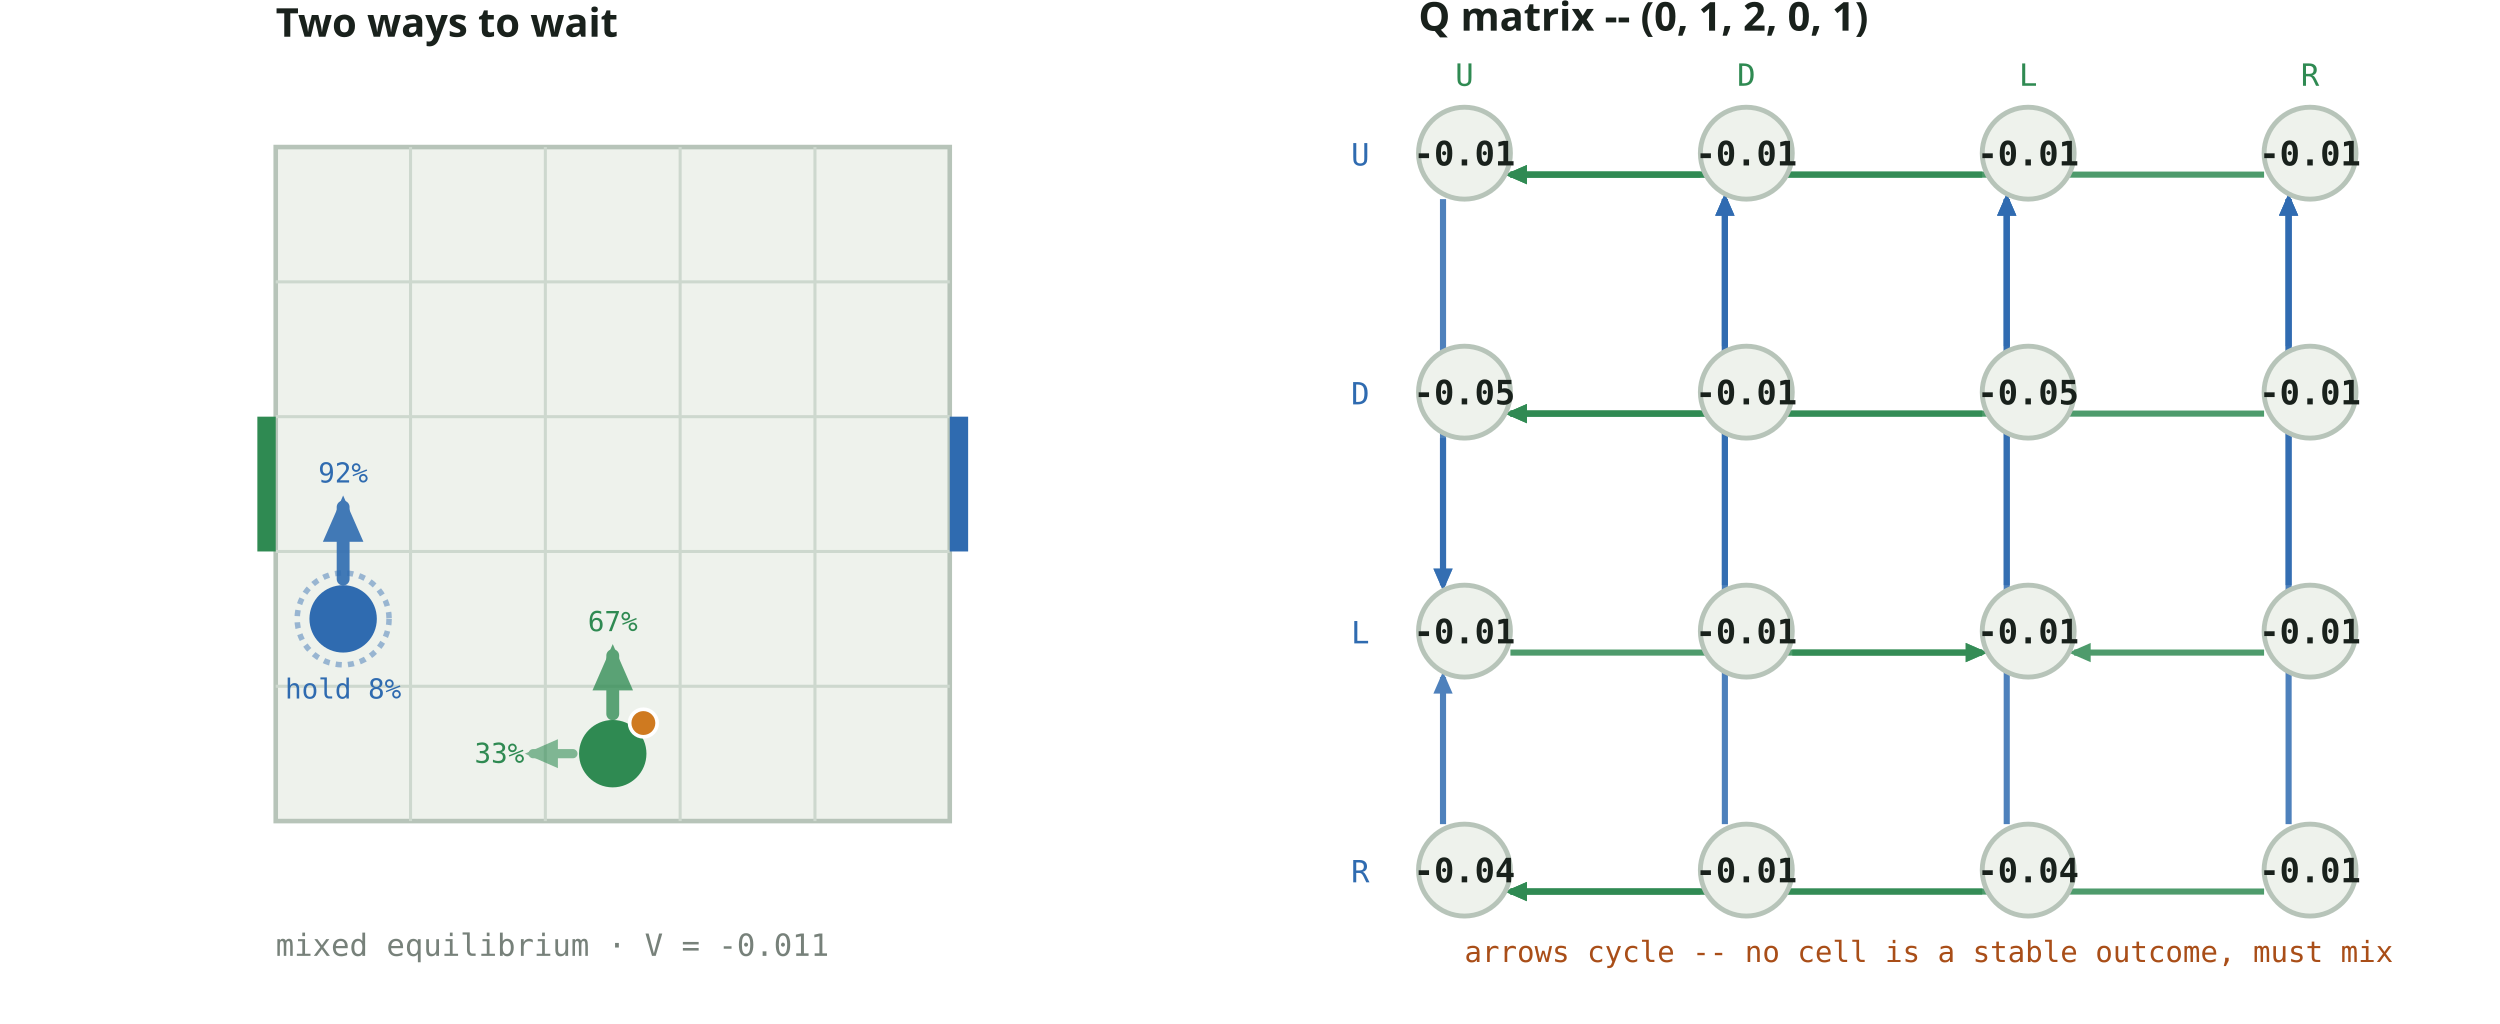
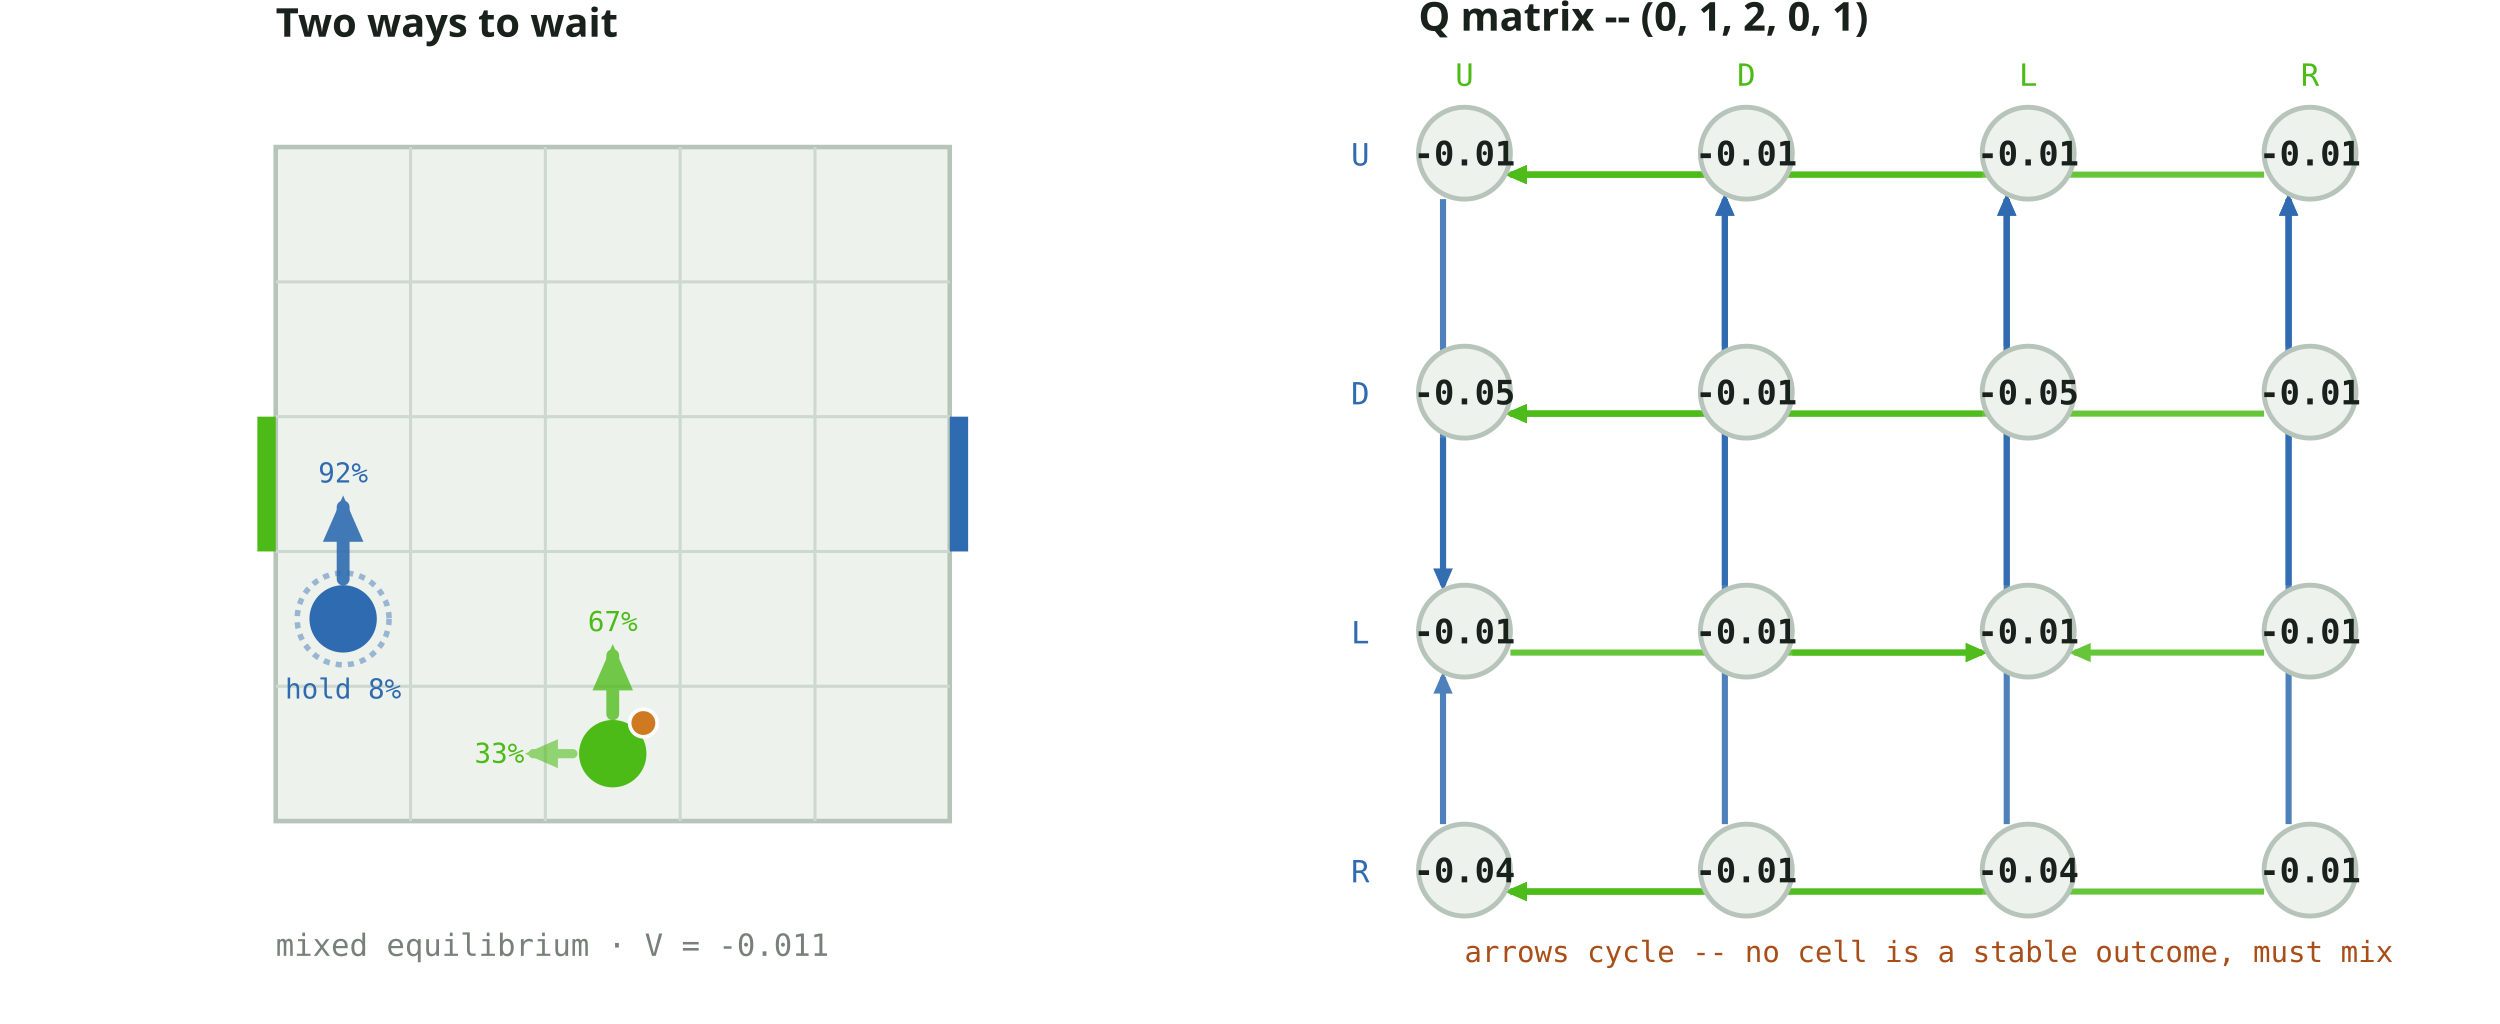
<svg xmlns="http://www.w3.org/2000/svg" viewBox="0 0 816 334" role="img" aria-label="panel">
  <g transform="translate(60.0 18.0)">
    <clipPath id="pnl0">
      <rect x="-16.0" y="-16.0" width="312.0" height="330.0" />
    </clipPath>
    <g clip-path="url(#pnl0)">
      <defs>
        <marker id="ah-2f6bb0" viewBox="0 0 8 8" refX="6" refY="4" markerWidth="3.6" markerHeight="3.6" orient="auto">
          <path d="M0 0.5 L8 4 L0 7.5 z" fill="var(--p0, #2f6bb0)" />
        </marker>
        <marker id="ah-2f8a52" viewBox="0 0 8 8" refX="6" refY="4" markerWidth="3.6" markerHeight="3.6" orient="auto">
-           <path d="M0 0.5 L8 4 L0 7.5 z" fill="var(--p1, #2f8a52)" />
+           <path d="M0 0.5 L8 4 L0 7.5 z" fill="var(--p1, #4CBB17)" />
        </marker>
      </defs>
      <rect x="30" y="30" width="220" height="220" fill="var(--tint, #eef2ec)" stroke="var(--rule-strong, #b7c4b9)" stroke-width="1.5" />
      <line x1="74" y1="30" x2="74" y2="250" stroke="var(--rule, #cdd8ce)" stroke-width="1" />
      <line x1="118" y1="30" x2="118" y2="250" stroke="var(--rule, #cdd8ce)" stroke-width="1" />
      <line x1="162" y1="30" x2="162" y2="250" stroke="var(--rule, #cdd8ce)" stroke-width="1" />
      <line x1="206" y1="30" x2="206" y2="250" stroke="var(--rule, #cdd8ce)" stroke-width="1" />
      <line x1="30" y1="74" x2="250" y2="74" stroke="var(--rule, #cdd8ce)" stroke-width="1" />
      <line x1="30" y1="118" x2="250" y2="118" stroke="var(--rule, #cdd8ce)" stroke-width="1" />
      <line x1="30" y1="162" x2="250" y2="162" stroke="var(--rule, #cdd8ce)" stroke-width="1" />
      <line x1="30" y1="206" x2="250" y2="206" stroke="var(--rule, #cdd8ce)" stroke-width="1" />
-       <rect x="24" y="118" width="6" height="44" fill="var(--p1, #2f8a52)" />
+       <rect x="24" y="118" width="6" height="44" fill="var(--p1, #4CBB17)" />
      <rect x="250" y="118" width="6" height="44" fill="var(--p0, #2f6bb0)" />
      <circle cx="52.0" cy="184.0" r="11" fill="var(--p0, #2f6bb0)" />
-       <circle cx="140.0" cy="228.0" r="11" fill="var(--p1, #2f8a52)" />
+       <circle cx="140.0" cy="228.0" r="11" fill="var(--p1, #4CBB17)" />
      <circle cx="150.0" cy="218.0" r="4.5" fill="var(--ball, #cf7a20)" stroke="var(--paper, #ffffff)" stroke-width="1.2" />
      <circle cx="52.0" cy="184.0" r="15" fill="none" stroke="var(--p0, #2f6bb0)" stroke-width="1.8" stroke-dasharray="2 2" opacity="0.45" />
      <text x="52.0" y="210.0" text-anchor="middle" font-family="ui-monospace,monospace" font-size="9" fill="var(--p0, #2f6bb0)">hold 8%</text>
      <line x1="52.0" y1="171.0" x2="52.0" y2="147.5" stroke="var(--p0, #2f6bb0)" stroke-width="4.2" stroke-linecap="round" opacity="0.90" marker-end="url(#ah-2f6bb0)" />
      <text x="52.0" y="139.5" text-anchor="middle" font-family="ui-monospace,monospace" font-size="9" fill="var(--p0, #2f6bb0)">92%</text>
-       <line x1="140.0" y1="215.0" x2="140.0" y2="196.0" stroke="var(--p1, #2f8a52)" stroke-width="4.2" stroke-linecap="round" opacity="0.77" marker-end="url(#ah-2f8a52)" />
-       <text x="140.0" y="188.0" text-anchor="middle" font-family="ui-monospace,monospace" font-size="9" fill="var(--p1, #2f8a52)">67%</text>
-       <line x1="127.0" y1="228.0" x2="114.0" y2="228.0" stroke="var(--p1, #2f8a52)" stroke-width="3.0" stroke-linecap="round" opacity="0.58" marker-end="url(#ah-2f8a52)" />
-       <text x="103.0" y="231.0" text-anchor="middle" font-family="ui-monospace,monospace" font-size="9" fill="var(--p1, #2f8a52)">33%</text>
+       <line x1="140.0" y1="215.0" x2="140.0" y2="196.0" stroke="var(--p1, #4CBB17)" stroke-width="4.2" stroke-linecap="round" opacity="0.77" marker-end="url(#ah-2f8a52)" />
+       <text x="140.0" y="188.0" text-anchor="middle" font-family="ui-monospace,monospace" font-size="9" fill="var(--p1, #4CBB17)">67%</text>
+       <line x1="127.0" y1="228.0" x2="114.0" y2="228.0" stroke="var(--p1, #4CBB17)" stroke-width="3.0" stroke-linecap="round" opacity="0.58" marker-end="url(#ah-2f8a52)" />
+       <text x="103.0" y="231.0" text-anchor="middle" font-family="ui-monospace,monospace" font-size="9" fill="var(--p1, #4CBB17)">33%</text>
      <text x="30" y="294" font-family="ui-monospace,monospace" font-size="10" fill="var(--ink-faint, #77817a)">mixed equilibrium · V = -0.011</text>
      <text x="30" y="-6" font-family="Barlow Semi Condensed,sans-serif" font-weight="600" font-size="13" fill="var(--ink, #19211c)">Two ways to wait</text>
    </g>
  </g>
  <g transform="translate(432.0 16.0)">
    <clipPath id="pnl1">
      <rect x="-16.0" y="-16.0" width="400.0" height="334.0" />
    </clipPath>
    <g clip-path="url(#pnl1)">
      <text x="31" y="-6" font-family="Barlow Semi Condensed,sans-serif" font-weight="600" font-size="13" fill="var(--ink, #19211c)">Q matrix -- (0, 1, 2, 0, 1)</text>
      <defs>
        <marker id="ah-2f6bb0" viewBox="0 0 8 8" refX="6" refY="4" markerWidth="3.6" markerHeight="3.6" orient="auto">
          <path d="M0 0.5 L8 4 L0 7.5 z" fill="var(--p0, #2f6bb0)" />
        </marker>
        <marker id="ah-2f8a52" viewBox="0 0 8 8" refX="6" refY="4" markerWidth="3.6" markerHeight="3.6" orient="auto">
-           <path d="M0 0.5 L8 4 L0 7.5 z" fill="var(--p1, #2f8a52)" />
+           <path d="M0 0.5 L8 4 L0 7.5 z" fill="var(--p1, #4CBB17)" />
        </marker>
      </defs>
-       <text x="46" y="12" text-anchor="middle" font-family="ui-monospace,monospace" font-size="10" fill="var(--p1, #2f8a52)">U</text>
-       <text x="138" y="12" text-anchor="middle" font-family="ui-monospace,monospace" font-size="10" fill="var(--p1, #2f8a52)">D</text>
-       <text x="230" y="12" text-anchor="middle" font-family="ui-monospace,monospace" font-size="10" fill="var(--p1, #2f8a52)">L</text>
-       <text x="322" y="12" text-anchor="middle" font-family="ui-monospace,monospace" font-size="10" fill="var(--p1, #2f8a52)">R</text>
+       <text x="46" y="12" text-anchor="middle" font-family="ui-monospace,monospace" font-size="10" fill="var(--p1, #4CBB17)">U</text>
+       <text x="138" y="12" text-anchor="middle" font-family="ui-monospace,monospace" font-size="10" fill="var(--p1, #4CBB17)">D</text>
+       <text x="230" y="12" text-anchor="middle" font-family="ui-monospace,monospace" font-size="10" fill="var(--p1, #4CBB17)">L</text>
+       <text x="322" y="12" text-anchor="middle" font-family="ui-monospace,monospace" font-size="10" fill="var(--p1, #4CBB17)">R</text>
      <text x="12" y="38" text-anchor="middle" font-family="ui-monospace,monospace" font-size="10" fill="var(--p0, #2f6bb0)">U</text>
      <text x="12" y="116" text-anchor="middle" font-family="ui-monospace,monospace" font-size="10" fill="var(--p0, #2f6bb0)">D</text>
      <text x="12" y="194" text-anchor="middle" font-family="ui-monospace,monospace" font-size="10" fill="var(--p0, #2f6bb0)">L</text>
      <text x="12" y="272" text-anchor="middle" font-family="ui-monospace,monospace" font-size="10" fill="var(--p0, #2f6bb0)">R</text>
      <line x1="39.0" y1="49.0" x2="39.0" y2="175.0" stroke="var(--p0, #2f6bb0)" stroke-width="2" marker-end="url(#ah-2f6bb0)" opacity=".85" />
      <line x1="39.0" y1="127.0" x2="39.0" y2="175.0" stroke="var(--p0, #2f6bb0)" stroke-width="2" marker-end="url(#ah-2f6bb0)" opacity=".85" />
      <line x1="39.0" y1="253.0" x2="39.0" y2="205.0" stroke="var(--p0, #2f6bb0)" stroke-width="2" marker-end="url(#ah-2f6bb0)" opacity=".85" />
      <line x1="131.0" y1="97.0" x2="131.0" y2="49.0" stroke="var(--p0, #2f6bb0)" stroke-width="2" marker-end="url(#ah-2f6bb0)" opacity=".85" />
      <line x1="131.0" y1="175.0" x2="131.0" y2="49.0" stroke="var(--p0, #2f6bb0)" stroke-width="2" marker-end="url(#ah-2f6bb0)" opacity=".85" />
      <line x1="131.0" y1="253.0" x2="131.0" y2="49.0" stroke="var(--p0, #2f6bb0)" stroke-width="2" marker-end="url(#ah-2f6bb0)" opacity=".85" />
      <line x1="223.0" y1="97.0" x2="223.0" y2="49.0" stroke="var(--p0, #2f6bb0)" stroke-width="2" marker-end="url(#ah-2f6bb0)" opacity=".85" />
      <line x1="223.0" y1="175.0" x2="223.0" y2="49.0" stroke="var(--p0, #2f6bb0)" stroke-width="2" marker-end="url(#ah-2f6bb0)" opacity=".85" />
      <line x1="223.0" y1="253.0" x2="223.0" y2="49.0" stroke="var(--p0, #2f6bb0)" stroke-width="2" marker-end="url(#ah-2f6bb0)" opacity=".85" />
      <line x1="315.0" y1="97.0" x2="315.0" y2="49.0" stroke="var(--p0, #2f6bb0)" stroke-width="2" marker-end="url(#ah-2f6bb0)" opacity=".85" />
      <line x1="315.0" y1="175.0" x2="315.0" y2="49.0" stroke="var(--p0, #2f6bb0)" stroke-width="2" marker-end="url(#ah-2f6bb0)" opacity=".85" />
      <line x1="315.0" y1="253.0" x2="315.0" y2="49.0" stroke="var(--p0, #2f6bb0)" stroke-width="2" marker-end="url(#ah-2f6bb0)" opacity=".85" />
-       <line x1="123.0" y1="41.0" x2="61.0" y2="41.0" stroke="var(--p1, #2f8a52)" stroke-width="2" marker-end="url(#ah-2f8a52)" opacity=".85" />
-       <line x1="215.0" y1="41.0" x2="61.0" y2="41.0" stroke="var(--p1, #2f8a52)" stroke-width="2" marker-end="url(#ah-2f8a52)" opacity=".85" />
-       <line x1="307.0" y1="41.0" x2="61.0" y2="41.0" stroke="var(--p1, #2f8a52)" stroke-width="2" marker-end="url(#ah-2f8a52)" opacity=".85" />
-       <line x1="123.0" y1="119.0" x2="61.0" y2="119.0" stroke="var(--p1, #2f8a52)" stroke-width="2" marker-end="url(#ah-2f8a52)" opacity=".85" />
-       <line x1="215.0" y1="119.0" x2="61.0" y2="119.0" stroke="var(--p1, #2f8a52)" stroke-width="2" marker-end="url(#ah-2f8a52)" opacity=".85" />
-       <line x1="307.0" y1="119.0" x2="61.0" y2="119.0" stroke="var(--p1, #2f8a52)" stroke-width="2" marker-end="url(#ah-2f8a52)" opacity=".85" />
-       <line x1="61.0" y1="197.0" x2="215.0" y2="197.0" stroke="var(--p1, #2f8a52)" stroke-width="2" marker-end="url(#ah-2f8a52)" opacity=".85" />
-       <line x1="153.0" y1="197.0" x2="215.0" y2="197.0" stroke="var(--p1, #2f8a52)" stroke-width="2" marker-end="url(#ah-2f8a52)" opacity=".85" />
-       <line x1="307.0" y1="197.0" x2="245.0" y2="197.0" stroke="var(--p1, #2f8a52)" stroke-width="2" marker-end="url(#ah-2f8a52)" opacity=".85" />
-       <line x1="123.0" y1="275.0" x2="61.0" y2="275.0" stroke="var(--p1, #2f8a52)" stroke-width="2" marker-end="url(#ah-2f8a52)" opacity=".85" />
-       <line x1="215.0" y1="275.0" x2="61.0" y2="275.0" stroke="var(--p1, #2f8a52)" stroke-width="2" marker-end="url(#ah-2f8a52)" opacity=".85" />
-       <line x1="307.0" y1="275.0" x2="61.0" y2="275.0" stroke="var(--p1, #2f8a52)" stroke-width="2" marker-end="url(#ah-2f8a52)" opacity=".85" />
+       <line x1="123.0" y1="41.0" x2="61.0" y2="41.0" stroke="var(--p1, #4CBB17)" stroke-width="2" marker-end="url(#ah-2f8a52)" opacity=".85" />
+       <line x1="215.0" y1="41.0" x2="61.0" y2="41.0" stroke="var(--p1, #4CBB17)" stroke-width="2" marker-end="url(#ah-2f8a52)" opacity=".85" />
+       <line x1="307.0" y1="41.0" x2="61.0" y2="41.0" stroke="var(--p1, #4CBB17)" stroke-width="2" marker-end="url(#ah-2f8a52)" opacity=".85" />
+       <line x1="123.0" y1="119.0" x2="61.0" y2="119.0" stroke="var(--p1, #4CBB17)" stroke-width="2" marker-end="url(#ah-2f8a52)" opacity=".85" />
+       <line x1="215.0" y1="119.0" x2="61.0" y2="119.0" stroke="var(--p1, #4CBB17)" stroke-width="2" marker-end="url(#ah-2f8a52)" opacity=".85" />
+       <line x1="307.0" y1="119.0" x2="61.0" y2="119.0" stroke="var(--p1, #4CBB17)" stroke-width="2" marker-end="url(#ah-2f8a52)" opacity=".85" />
+       <line x1="61.0" y1="197.0" x2="215.0" y2="197.0" stroke="var(--p1, #4CBB17)" stroke-width="2" marker-end="url(#ah-2f8a52)" opacity=".85" />
+       <line x1="153.0" y1="197.0" x2="215.0" y2="197.0" stroke="var(--p1, #4CBB17)" stroke-width="2" marker-end="url(#ah-2f8a52)" opacity=".85" />
+       <line x1="307.0" y1="197.0" x2="245.0" y2="197.0" stroke="var(--p1, #4CBB17)" stroke-width="2" marker-end="url(#ah-2f8a52)" opacity=".85" />
+       <line x1="123.0" y1="275.0" x2="61.0" y2="275.0" stroke="var(--p1, #4CBB17)" stroke-width="2" marker-end="url(#ah-2f8a52)" opacity=".85" />
+       <line x1="215.0" y1="275.0" x2="61.0" y2="275.0" stroke="var(--p1, #4CBB17)" stroke-width="2" marker-end="url(#ah-2f8a52)" opacity=".85" />
+       <line x1="307.0" y1="275.0" x2="61.0" y2="275.0" stroke="var(--p1, #4CBB17)" stroke-width="2" marker-end="url(#ah-2f8a52)" opacity=".85" />
      <circle cx="46.0" cy="34.0" r="15" fill="var(--tint, #eef2ec)" stroke="var(--rule-strong, #b7c4b9)" stroke-width="1.6" />
      <text x="46.0" y="38.0" text-anchor="middle" font-family="ui-monospace,monospace" font-weight="600" font-size="11" fill="var(--ink, #19211c)">-0.01</text>
      <circle cx="138.0" cy="34.0" r="15" fill="var(--tint, #eef2ec)" stroke="var(--rule-strong, #b7c4b9)" stroke-width="1.6" />
      <text x="138.0" y="38.0" text-anchor="middle" font-family="ui-monospace,monospace" font-weight="600" font-size="11" fill="var(--ink, #19211c)">-0.01</text>
      <circle cx="230.0" cy="34.0" r="15" fill="var(--tint, #eef2ec)" stroke="var(--rule-strong, #b7c4b9)" stroke-width="1.6" />
      <text x="230.0" y="38.0" text-anchor="middle" font-family="ui-monospace,monospace" font-weight="600" font-size="11" fill="var(--ink, #19211c)">-0.01</text>
      <circle cx="322.0" cy="34.0" r="15" fill="var(--tint, #eef2ec)" stroke="var(--rule-strong, #b7c4b9)" stroke-width="1.6" />
      <text x="322.0" y="38.0" text-anchor="middle" font-family="ui-monospace,monospace" font-weight="600" font-size="11" fill="var(--ink, #19211c)">-0.01</text>
      <circle cx="46.0" cy="112.0" r="15" fill="var(--tint, #eef2ec)" stroke="var(--rule-strong, #b7c4b9)" stroke-width="1.6" />
      <text x="46.0" y="116.0" text-anchor="middle" font-family="ui-monospace,monospace" font-weight="600" font-size="11" fill="var(--ink, #19211c)">-0.05</text>
      <circle cx="138.0" cy="112.0" r="15" fill="var(--tint, #eef2ec)" stroke="var(--rule-strong, #b7c4b9)" stroke-width="1.6" />
      <text x="138.0" y="116.0" text-anchor="middle" font-family="ui-monospace,monospace" font-weight="600" font-size="11" fill="var(--ink, #19211c)">-0.01</text>
      <circle cx="230.0" cy="112.0" r="15" fill="var(--tint, #eef2ec)" stroke="var(--rule-strong, #b7c4b9)" stroke-width="1.6" />
      <text x="230.0" y="116.0" text-anchor="middle" font-family="ui-monospace,monospace" font-weight="600" font-size="11" fill="var(--ink, #19211c)">-0.05</text>
      <circle cx="322.0" cy="112.0" r="15" fill="var(--tint, #eef2ec)" stroke="var(--rule-strong, #b7c4b9)" stroke-width="1.6" />
      <text x="322.0" y="116.0" text-anchor="middle" font-family="ui-monospace,monospace" font-weight="600" font-size="11" fill="var(--ink, #19211c)">-0.01</text>
      <circle cx="46.0" cy="190.0" r="15" fill="var(--tint, #eef2ec)" stroke="var(--rule-strong, #b7c4b9)" stroke-width="1.6" />
      <text x="46.0" y="194.0" text-anchor="middle" font-family="ui-monospace,monospace" font-weight="600" font-size="11" fill="var(--ink, #19211c)">-0.01</text>
      <circle cx="138.0" cy="190.0" r="15" fill="var(--tint, #eef2ec)" stroke="var(--rule-strong, #b7c4b9)" stroke-width="1.6" />
      <text x="138.0" y="194.0" text-anchor="middle" font-family="ui-monospace,monospace" font-weight="600" font-size="11" fill="var(--ink, #19211c)">-0.01</text>
      <circle cx="230.0" cy="190.0" r="15" fill="var(--tint, #eef2ec)" stroke="var(--rule-strong, #b7c4b9)" stroke-width="1.6" />
      <text x="230.0" y="194.0" text-anchor="middle" font-family="ui-monospace,monospace" font-weight="600" font-size="11" fill="var(--ink, #19211c)">-0.01</text>
      <circle cx="322.0" cy="190.0" r="15" fill="var(--tint, #eef2ec)" stroke="var(--rule-strong, #b7c4b9)" stroke-width="1.6" />
      <text x="322.0" y="194.0" text-anchor="middle" font-family="ui-monospace,monospace" font-weight="600" font-size="11" fill="var(--ink, #19211c)">-0.01</text>
      <circle cx="46.0" cy="268.0" r="15" fill="var(--tint, #eef2ec)" stroke="var(--rule-strong, #b7c4b9)" stroke-width="1.6" />
      <text x="46.0" y="272.0" text-anchor="middle" font-family="ui-monospace,monospace" font-weight="600" font-size="11" fill="var(--ink, #19211c)">-0.04</text>
      <circle cx="138.0" cy="268.0" r="15" fill="var(--tint, #eef2ec)" stroke="var(--rule-strong, #b7c4b9)" stroke-width="1.6" />
      <text x="138.0" y="272.0" text-anchor="middle" font-family="ui-monospace,monospace" font-weight="600" font-size="11" fill="var(--ink, #19211c)">-0.01</text>
      <circle cx="230.0" cy="268.0" r="15" fill="var(--tint, #eef2ec)" stroke="var(--rule-strong, #b7c4b9)" stroke-width="1.6" />
      <text x="230.0" y="272.0" text-anchor="middle" font-family="ui-monospace,monospace" font-weight="600" font-size="11" fill="var(--ink, #19211c)">-0.04</text>
      <circle cx="322.0" cy="268.0" r="15" fill="var(--tint, #eef2ec)" stroke="var(--rule-strong, #b7c4b9)" stroke-width="1.6" />
      <text x="322.0" y="272.0" text-anchor="middle" font-family="ui-monospace,monospace" font-weight="600" font-size="11" fill="var(--ink, #19211c)">-0.01</text>
      <text x="46" y="298" font-family="ui-monospace,monospace" font-size="9.5" fill="#a94e18">arrows cycle -- no cell is a stable outcome, must mix</text>
    </g>
  </g>
</svg>
